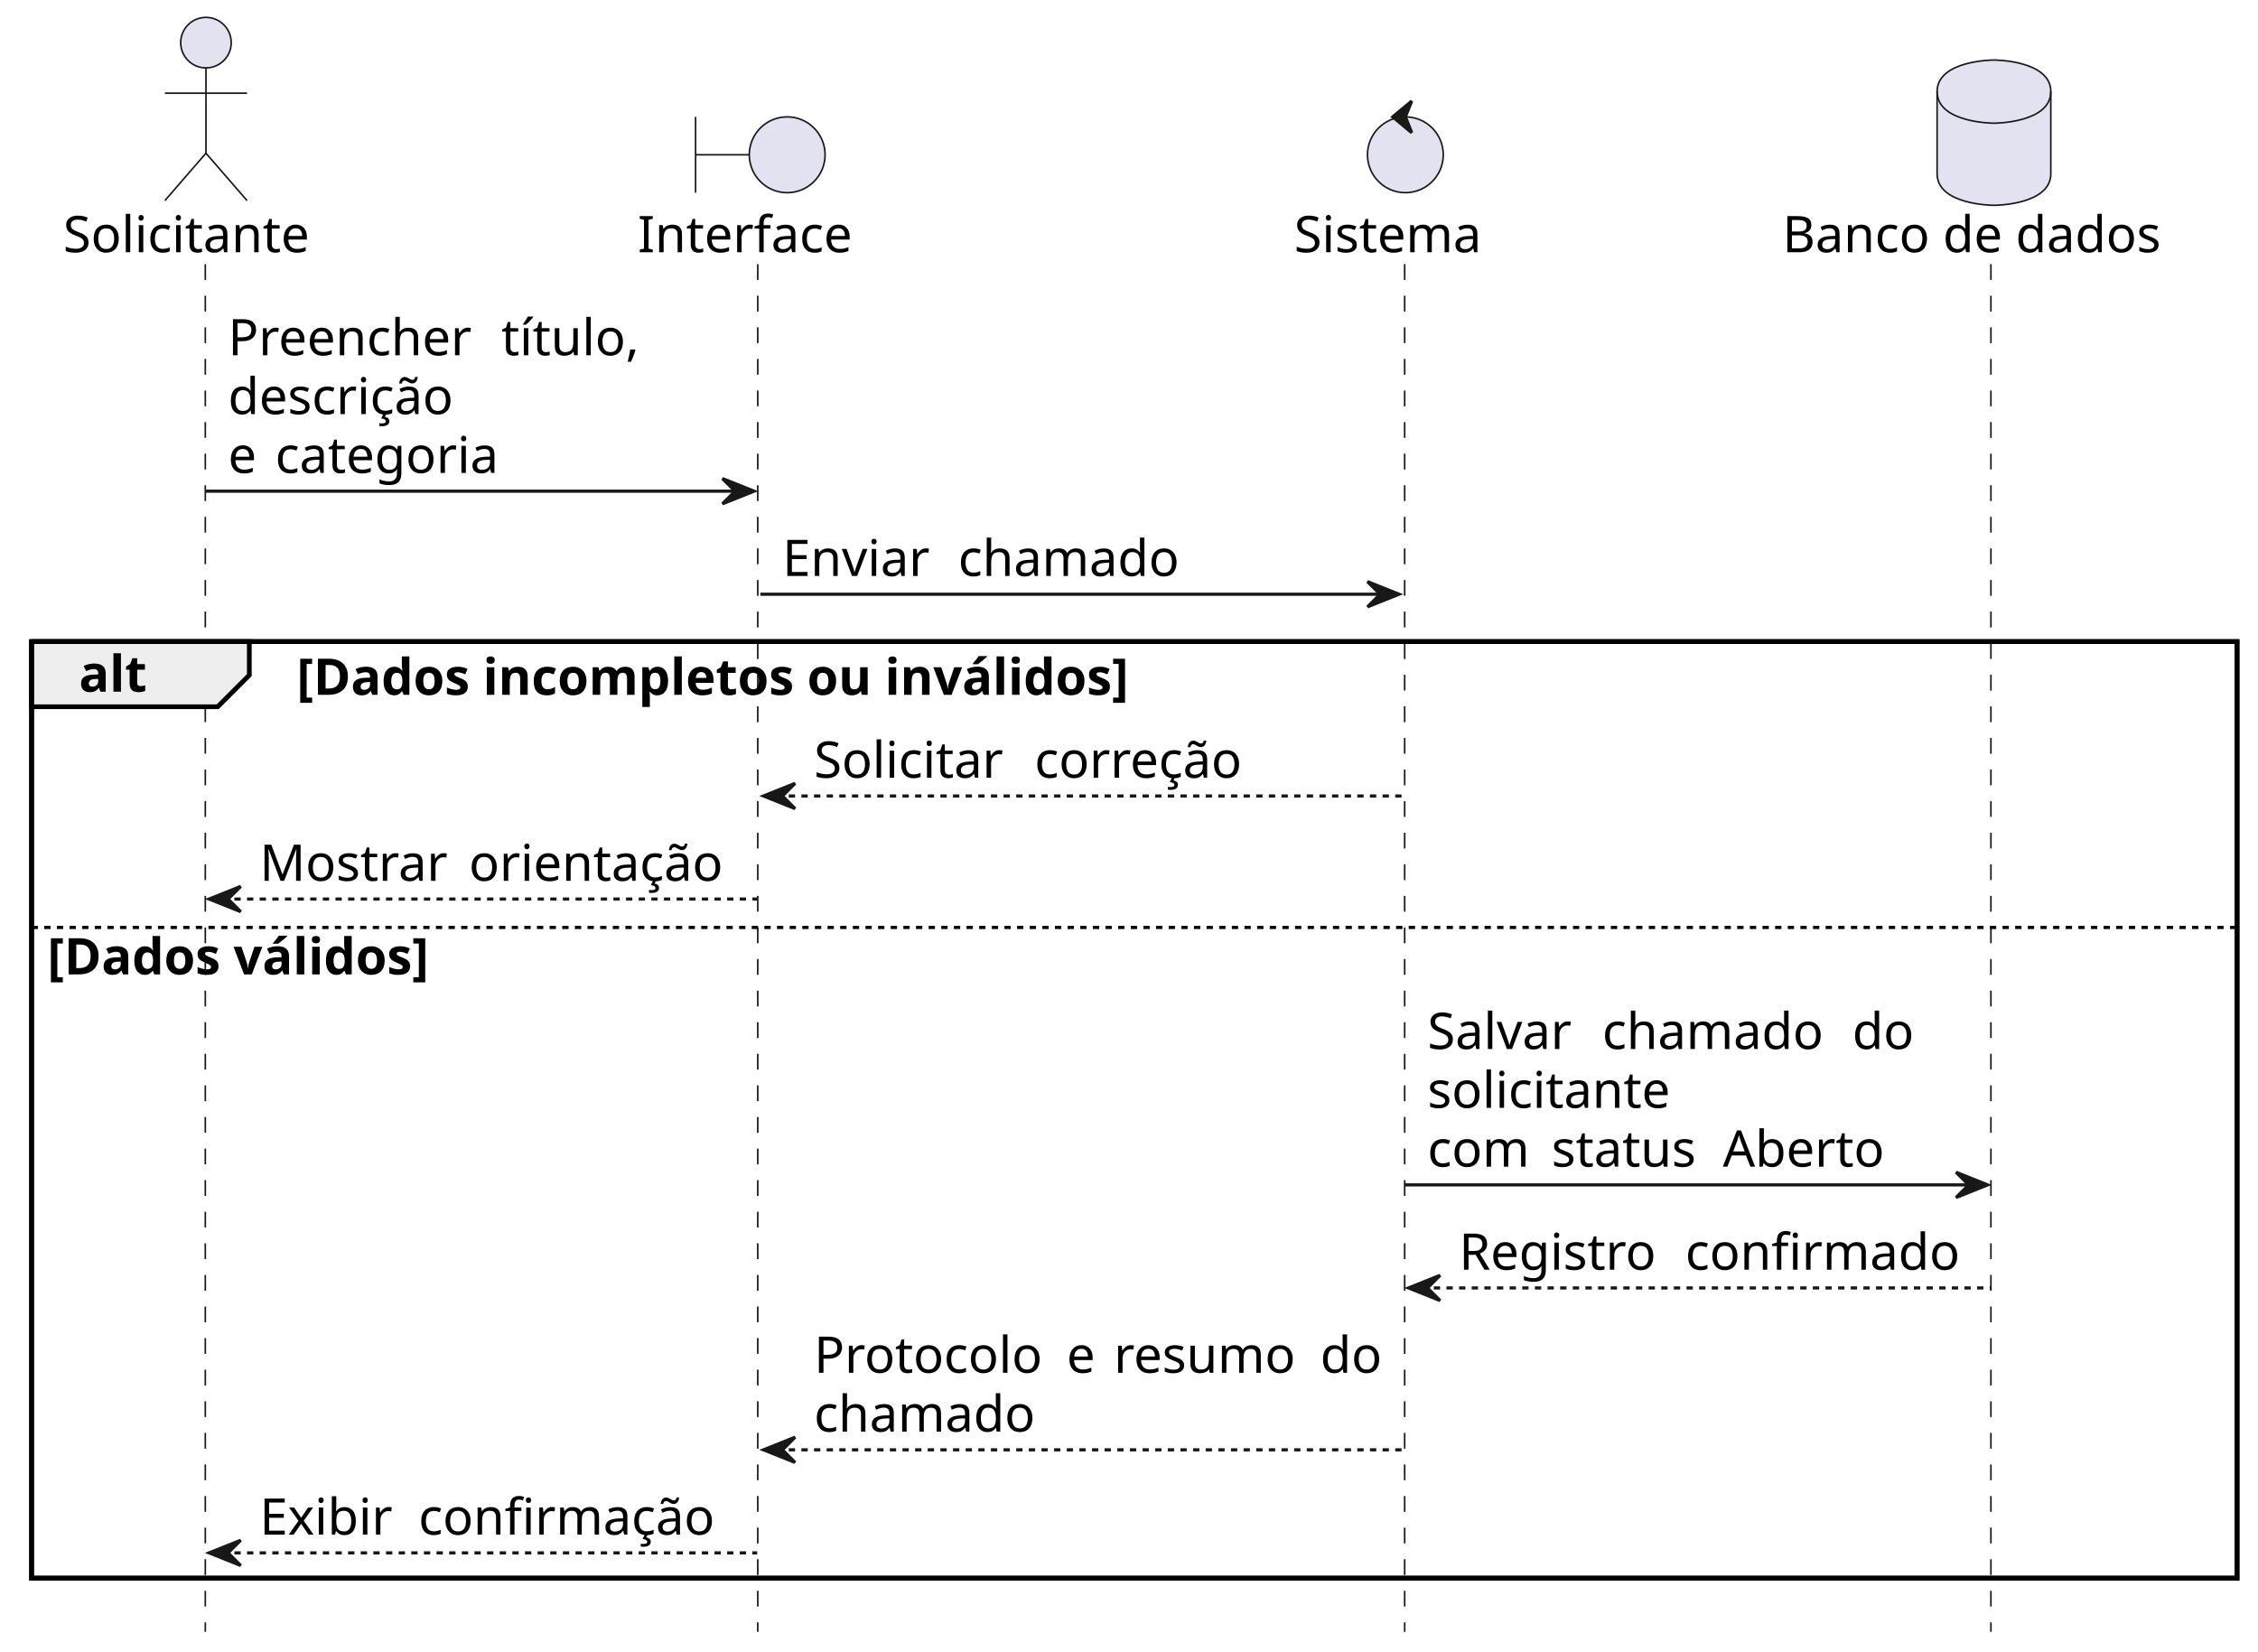
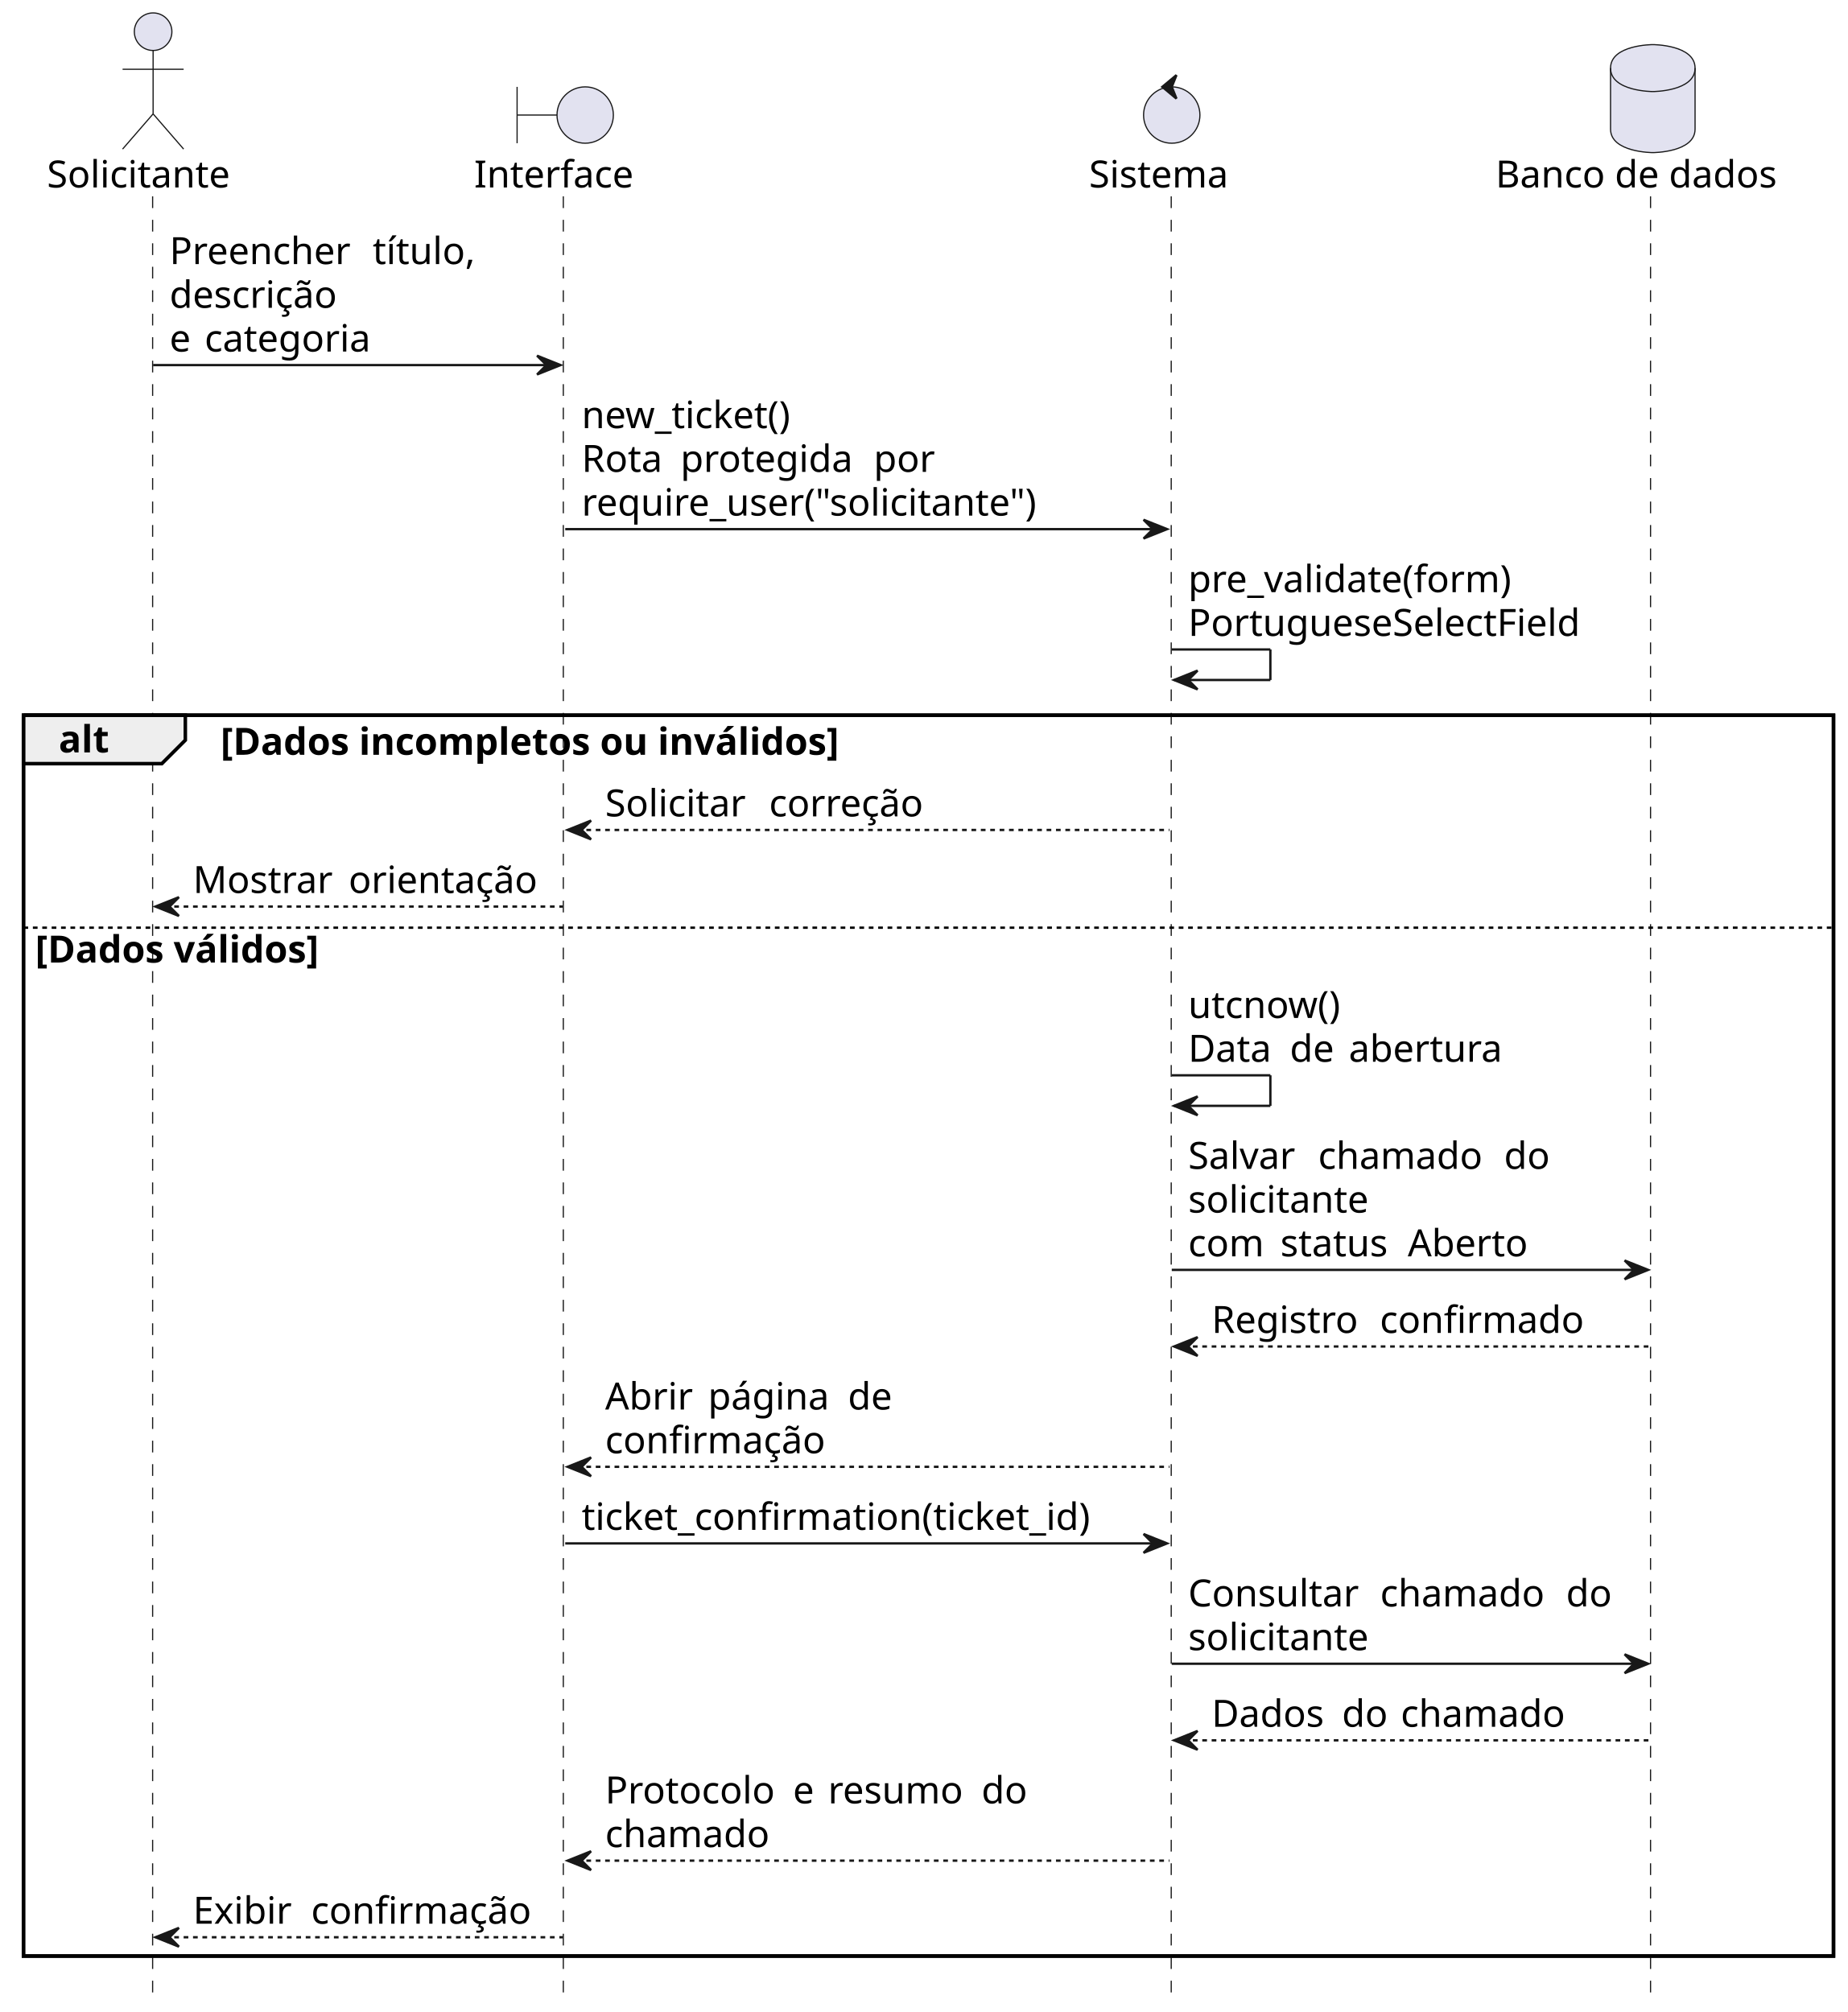
- <svg xmlns="http://www.w3.org/2000/svg" contentStyleType="text/css" data-diagram-type="SEQUENCE" height="1634.375px" preserveAspectRatio="none" style="width:2234px;height:1634px;background:#FFFFFF;" version="1.1" viewBox="0 0 2234 1634" width="2234.375px" zoomAndPan="magnify">
+ <svg xmlns="http://www.w3.org/2000/svg" contentStyleType="text/css" data-diagram-type="SEQUENCE" height="2678.125px" preserveAspectRatio="none" style="width:2459px;height:2678px;background:#FFFFFF;" version="1.1" viewBox="0 0 2459 2678" width="2459.375px" zoomAndPan="magnify">
  <defs />
  <g>
-     <rect fill="none" height="926.562" style="stroke:#000000;stroke-width:4.688;" width="2182.019" x="31.25" y="634.766" />
+     <rect fill="none" height="1651.562" style="stroke:#000000;stroke-width:4.688;" width="2408.948" x="31.25" y="951.953" />
    <g>
-       <rect fill="#000000" fill-opacity="0" height="1353.125" width="25" x="191.272" y="261.328" />
-       <line style="stroke:#181818;stroke-width:1.562;stroke-dasharray:15.625,15.625;" x1="203.125" x2="203.125" y1="261.328" y2="1614.453" />
+       <rect fill="#000000" fill-opacity="0" height="2395.312" width="25" x="191.272" y="261.328" />
+       <line style="stroke:#181818;stroke-width:1.562;stroke-dasharray:15.625,15.625;" x1="203.125" x2="203.125" y1="261.328" y2="2656.641" />
    </g>
    <g>
-       <rect fill="#000000" fill-opacity="0" height="1353.125" width="25" x="739.758" y="261.328" />
-       <line style="stroke:#181818;stroke-width:1.562;stroke-dasharray:15.625,15.625;" x1="749.707" x2="749.707" y1="261.328" y2="1614.453" />
+       <rect fill="#000000" fill-opacity="0" height="2395.312" width="25" x="739.758" y="261.328" />
+       <line style="stroke:#181818;stroke-width:1.562;stroke-dasharray:15.625,15.625;" x1="749.707" x2="749.707" y1="261.328" y2="2656.641" />
    </g>
    <g>
-       <rect fill="#000000" fill-opacity="0" height="1353.125" width="25" x="1377.942" y="261.328" />
-       <line style="stroke:#181818;stroke-width:1.562;stroke-dasharray:15.625,15.625;" x1="1389.746" x2="1389.746" y1="261.328" y2="1614.453" />
+       <rect fill="#000000" fill-opacity="0" height="2395.312" width="25" x="1546.96" y="261.328" />
+       <line style="stroke:#181818;stroke-width:1.562;stroke-dasharray:15.625,15.625;" x1="1558.765" x2="1558.765" y1="261.328" y2="2656.641" />
    </g>
    <g>
-       <rect fill="#000000" fill-opacity="0" height="1353.125" width="25" x="1960.266" y="261.328" />
-       <line style="stroke:#181818;stroke-width:1.562;stroke-dasharray:15.625,15.625;" x1="1969.763" x2="1969.763" y1="261.328" y2="1614.453" />
+       <rect fill="#000000" fill-opacity="0" height="2395.312" width="25" x="2187.195" y="261.328" />
+       <line style="stroke:#181818;stroke-width:1.562;stroke-dasharray:15.625,15.625;" x1="2196.692" x2="2196.692" y1="261.328" y2="2656.641" />
    </g>
    <g class="participant participant-head" data-participant="U">
      <text fill="#000000" font-family="sans-serif" font-size="50" lengthAdjust="spacing" textLength="263.794" x="62.5" y="249.536">Solicitante</text>
      <ellipse cx="203.772" cy="42.188" fill="#E2E2F0" rx="25" ry="25" style="stroke:#181818;stroke-width:1.562;" />
      <path d="M203.772,67.188 L203.772,151.562 M163.147,92.188 L244.397,92.188 M203.772,151.562 L163.147,198.438 M203.772,151.562 L244.397,198.438" fill="none" style="stroke:#181818;stroke-width:1.562;" />
    </g>
    <g class="participant participant-head" data-participant="I">
      <text fill="#000000" font-family="sans-serif" font-size="50" lengthAdjust="spacing" textLength="223.852" x="630.957" y="249.536">Interface</text>
      <path d="M688.196,115.625 L688.196,190.625 M688.196,153.125 L741.321,153.125" fill="none" style="stroke:#181818;stroke-width:1.562;" />
      <ellipse cx="778.821" cy="153.125" fill="#E2E2F0" rx="37.5" ry="37.5" style="stroke:#181818;stroke-width:1.562;" />
    </g>
    <g class="participant participant-head" data-participant="S">
-       <text fill="#000000" font-family="sans-serif" font-size="50" lengthAdjust="spacing" textLength="201.392" x="1280.371" y="249.536">Sistema</text>
-       <ellipse cx="1390.442" cy="153.125" fill="#E2E2F0" rx="37.5" ry="37.5" style="stroke:#181818;stroke-width:1.562;" />
-       <polygon fill="#181818" points="1377.942,115.625,1396.692,100,1390.442,115.625,1396.692,131.25,1377.942,115.625" style="stroke:#181818;stroke-width:3.125;" />
+       <text fill="#000000" font-family="sans-serif" font-size="50" lengthAdjust="spacing" textLength="201.392" x="1449.39" y="249.536">Sistema</text>
+       <ellipse cx="1559.46" cy="153.125" fill="#E2E2F0" rx="37.5" ry="37.5" style="stroke:#181818;stroke-width:1.562;" />
+       <polygon fill="#181818" points="1546.96,115.625,1565.71,100,1559.46,115.625,1565.71,131.25,1546.96,115.625" style="stroke:#181818;stroke-width:3.125;" />
    </g>
    <g class="participant participant-head" data-participant="B">
-       <text fill="#000000" font-family="sans-serif" font-size="50" lengthAdjust="spacing" textLength="399.756" x="1763.513" y="249.536">Banco de dados</text>
-       <path d="M1916.516,90.625 C1916.516,59.375 1972.766,59.375 1972.766,59.375 C1972.766,59.375 2029.016,59.375 2029.016,90.625 L2029.016,171.875 C2029.016,203.125 1972.766,203.125 1972.766,203.125 C1972.766,203.125 1916.516,203.125 1916.516,171.875 L1916.516,90.625" fill="#E2E2F0" style="stroke:#181818;stroke-width:1.562;" />
-       <path d="M1916.516,90.625 C1916.516,121.875 1972.766,121.875 1972.766,121.875 C1972.766,121.875 2029.016,121.875 2029.016,90.625" fill="none" style="stroke:#181818;stroke-width:1.562;" />
+       <text fill="#000000" font-family="sans-serif" font-size="50" lengthAdjust="spacing" textLength="399.756" x="1990.442" y="249.536">Banco de dados</text>
+       <path d="M2143.445,90.625 C2143.445,59.375 2199.695,59.375 2199.695,59.375 C2199.695,59.375 2255.945,59.375 2255.945,90.625 L2255.945,171.875 C2255.945,203.125 2199.695,203.125 2199.695,203.125 C2199.695,203.125 2143.445,203.125 2143.445,171.875 L2143.445,90.625" fill="#E2E2F0" style="stroke:#181818;stroke-width:1.562;" />
+       <path d="M2143.445,90.625 C2143.445,121.875 2199.695,121.875 2199.695,121.875 C2199.695,121.875 2255.945,121.875 2255.945,90.625" fill="none" style="stroke:#181818;stroke-width:1.562;" />
    </g>
    <g class="message" data-participant-1="U" data-participant-2="I">
      <polygon fill="#181818" points="714.758,473.438,746.008,485.938,714.758,498.438,727.258,485.938" style="stroke:#181818;stroke-width:3.125;" />
      <line style="stroke:#181818;stroke-width:3.125;" x1="203.772" x2="733.508" y1="485.938" y2="485.938" />
      <text fill="#000000" font-family="sans-serif" font-size="50" lengthAdjust="spacing" textLength="254.419" x="225.647" y="351.489">Preencher</text>
      <text fill="#000000" font-family="sans-serif" font-size="50" lengthAdjust="spacing" textLength="15.894" x="480.066" y="351.489"> </text>
      <text fill="#000000" font-family="sans-serif" font-size="50" lengthAdjust="spacing" textLength="145.166" x="495.959" y="351.489">título,</text>
      <text fill="#000000" font-family="sans-serif" font-size="50" lengthAdjust="spacing" textLength="239.209" x="225.647" y="409.692">descrição</text>
      <text fill="#000000" font-family="sans-serif" font-size="50" lengthAdjust="spacing" textLength="30.762" x="225.647" y="467.896">e</text>
      <text fill="#000000" font-family="sans-serif" font-size="50" lengthAdjust="spacing" textLength="15.894" x="256.409" y="467.896"> </text>
      <text fill="#000000" font-family="sans-serif" font-size="50" lengthAdjust="spacing" textLength="235.913" x="272.302" y="467.896">categoria</text>
    </g>
    <g class="message" data-participant-1="I" data-participant-2="S">
-       <polygon fill="#181818" points="1352.942,575.391,1384.192,587.891,1352.942,600.391,1365.442,587.891" style="stroke:#181818;stroke-width:3.125;" />
-       <line style="stroke:#181818;stroke-width:3.125;" x1="752.258" x2="1371.692" y1="587.891" y2="587.891" />
-       <text fill="#000000" font-family="sans-serif" font-size="50" lengthAdjust="spacing" textLength="157.959" x="774.133" y="569.849">Enviar</text>
-       <text fill="#000000" font-family="sans-serif" font-size="50" lengthAdjust="spacing" textLength="15.894" x="932.092" y="569.849"> </text>
-       <text fill="#000000" font-family="sans-serif" font-size="50" lengthAdjust="spacing" textLength="231.494" x="947.986" y="569.849">chamado</text>
+       <polygon fill="#181818" points="1521.96,691.797,1553.21,704.297,1521.96,716.797,1534.46,704.297" style="stroke:#181818;stroke-width:3.125;" />
+       <line style="stroke:#181818;stroke-width:3.125;" x1="752.258" x2="1540.71" y1="704.297" y2="704.297" />
+       <text fill="#000000" font-family="sans-serif" font-size="50" lengthAdjust="spacing" textLength="307.666" x="774.133" y="569.849">new_ticket()</text>
+       <text fill="#000000" font-family="sans-serif" font-size="50" lengthAdjust="spacing" textLength="115.576" x="774.133" y="628.052">Rota</text>
+       <text fill="#000000" font-family="sans-serif" font-size="50" lengthAdjust="spacing" textLength="15.894" x="889.71" y="628.052"> </text>
+       <text fill="#000000" font-family="sans-serif" font-size="50" lengthAdjust="spacing" textLength="241.26" x="905.603" y="628.052">protegida</text>
+       <text fill="#000000" font-family="sans-serif" font-size="50" lengthAdjust="spacing" textLength="15.894" x="1146.863" y="628.052"> </text>
+       <text fill="#000000" font-family="sans-serif" font-size="50" lengthAdjust="spacing" textLength="82.886" x="1162.756" y="628.052">por</text>
+       <text fill="#000000" font-family="sans-serif" font-size="50" lengthAdjust="spacing" textLength="657.129" x="774.133" y="686.255">require_user("solicitante")</text>
    </g>
-     <path d="M31.25,634.766 L246.655,634.766 L246.655,667.969 L215.405,699.219 L31.25,699.219 L31.25,634.766" fill="#EEEEEE" style="stroke:#000000;stroke-width:4.688;" />
-     <rect fill="none" height="926.562" style="stroke:#000000;stroke-width:4.688;" width="2182.019" x="31.25" y="634.766" />
-     <text fill="#000000" font-family="sans-serif" font-size="50" font-weight="bold" lengthAdjust="spacing" textLength="74.78" x="78.125" y="684.302">alt</text>
-     <text fill="#000000" font-family="sans-serif" font-size="50" font-weight="bold" lengthAdjust="spacing" textLength="939.941" x="293.53" y="687.427">[Dados incompletos ou inválidos]</text>
+     <g class="message" data-participant-1="S" data-participant-2="S">
+       <line style="stroke:#181818;stroke-width:3.125;" x1="1559.46" x2="1690.71" y1="864.453" y2="864.453" />
+       <line style="stroke:#181818;stroke-width:3.125;" x1="1690.71" x2="1690.71" y1="864.453" y2="905.078" />
+       <line style="stroke:#181818;stroke-width:3.125;" x1="1562.585" x2="1690.71" y1="905.078" y2="905.078" />
+       <polygon fill="#181818" points="1593.835,892.578,1562.585,905.078,1593.835,917.578,1581.335,905.078" style="stroke:#181818;stroke-width:3.125;" />
+       <text fill="#000000" font-family="sans-serif" font-size="50" lengthAdjust="spacing" textLength="465.283" x="1581.335" y="788.208">pre_validate(form)</text>
+       <text fill="#000000" font-family="sans-serif" font-size="50" lengthAdjust="spacing" textLength="556.885" x="1581.335" y="846.411">PortugueseSelectField</text>
+     </g>
+     <path d="M31.25,951.953 L246.655,951.953 L246.655,985.156 L215.405,1016.406 L31.25,1016.406 L31.25,951.953" fill="#EEEEEE" style="stroke:#000000;stroke-width:4.688;" />
+     <rect fill="none" height="1651.562" style="stroke:#000000;stroke-width:4.688;" width="2408.948" x="31.25" y="951.953" />
+     <text fill="#000000" font-family="sans-serif" font-size="50" font-weight="bold" lengthAdjust="spacing" textLength="74.78" x="78.125" y="1001.489">alt</text>
+     <text fill="#000000" font-family="sans-serif" font-size="50" font-weight="bold" lengthAdjust="spacing" textLength="939.941" x="293.53" y="1004.614">[Dados incompletos ou inválidos]</text>
    <g class="message" data-participant-1="S" data-participant-2="I">
-       <polygon fill="#181818" points="786.633,775,755.383,787.5,786.633,800,774.133,787.5" style="stroke:#181818;stroke-width:3.125;" />
-       <line style="stroke:#181818;stroke-width:3.125;stroke-dasharray:6.25,6.25;" x1="767.883" x2="1387.317" y1="787.5" y2="787.5" />
-       <text fill="#000000" font-family="sans-serif" font-size="50" lengthAdjust="spacing" textLength="202.295" x="805.383" y="769.458">Solicitar</text>
-       <text fill="#000000" font-family="sans-serif" font-size="50" lengthAdjust="spacing" textLength="15.894" x="1007.678" y="769.458"> </text>
-       <text fill="#000000" font-family="sans-serif" font-size="50" lengthAdjust="spacing" textLength="218.677" x="1023.572" y="769.458">correção</text>
+       <polygon fill="#181818" points="786.633,1092.188,755.383,1104.688,786.633,1117.188,774.133,1104.688" style="stroke:#181818;stroke-width:3.125;" />
+       <line style="stroke:#181818;stroke-width:3.125;stroke-dasharray:6.25,6.25;" x1="767.883" x2="1556.335" y1="1104.688" y2="1104.688" />
+       <text fill="#000000" font-family="sans-serif" font-size="50" lengthAdjust="spacing" textLength="202.295" x="805.383" y="1086.646">Solicitar</text>
+       <text fill="#000000" font-family="sans-serif" font-size="50" lengthAdjust="spacing" textLength="15.894" x="1007.678" y="1086.646"> </text>
+       <text fill="#000000" font-family="sans-serif" font-size="50" lengthAdjust="spacing" textLength="218.677" x="1023.572" y="1086.646">correção</text>
    </g>
    <g class="message" data-participant-1="I" data-participant-2="U">
-       <polygon fill="#181818" points="238.147,876.953,206.897,889.453,238.147,901.953,225.647,889.453" style="stroke:#181818;stroke-width:3.125;" />
-       <line style="stroke:#181818;stroke-width:3.125;stroke-dasharray:6.25,6.25;" x1="219.397" x2="749.133" y1="889.453" y2="889.453" />
-       <text fill="#000000" font-family="sans-serif" font-size="50" lengthAdjust="spacing" textLength="191.138" x="256.897" y="871.411">Mostrar</text>
-       <text fill="#000000" font-family="sans-serif" font-size="50" lengthAdjust="spacing" textLength="15.894" x="448.035" y="871.411"> </text>
-       <text fill="#000000" font-family="sans-serif" font-size="50" lengthAdjust="spacing" textLength="266.455" x="463.928" y="871.411">orientação</text>
+       <polygon fill="#181818" points="238.147,1194.141,206.897,1206.641,238.147,1219.141,225.647,1206.641" style="stroke:#181818;stroke-width:3.125;" />
+       <line style="stroke:#181818;stroke-width:3.125;stroke-dasharray:6.25,6.25;" x1="219.397" x2="749.133" y1="1206.641" y2="1206.641" />
+       <text fill="#000000" font-family="sans-serif" font-size="50" lengthAdjust="spacing" textLength="191.138" x="256.897" y="1188.599">Mostrar</text>
+       <text fill="#000000" font-family="sans-serif" font-size="50" lengthAdjust="spacing" textLength="15.894" x="448.035" y="1188.599"> </text>
+       <text fill="#000000" font-family="sans-serif" font-size="50" lengthAdjust="spacing" textLength="266.455" x="463.928" y="1188.599">orientação</text>
    </g>
-     <line style="stroke:#000000;stroke-width:3.125;stroke-dasharray:6.25,6.25;" x1="31.25" x2="2213.269" y1="917.578" y2="917.578" />
-     <text fill="#000000" font-family="sans-serif" font-size="50" font-weight="bold" lengthAdjust="spacing" textLength="438.769" x="46.875" y="963.989">[Dados válidos]</text>
+     <line style="stroke:#000000;stroke-width:3.125;stroke-dasharray:6.25,6.25;" x1="31.25" x2="2440.198" y1="1234.766" y2="1234.766" />
+     <text fill="#000000" font-family="sans-serif" font-size="50" font-weight="bold" lengthAdjust="spacing" textLength="438.769" x="46.875" y="1281.177">[Dados válidos]</text>
+     <g class="message" data-participant-1="S" data-participant-2="S">
+       <line style="stroke:#181818;stroke-width:3.125;" x1="1559.46" x2="1690.71" y1="1431.25" y2="1431.25" />
+       <line style="stroke:#181818;stroke-width:3.125;" x1="1690.71" x2="1690.71" y1="1431.25" y2="1471.875" />
+       <line style="stroke:#181818;stroke-width:3.125;" x1="1562.585" x2="1690.71" y1="1471.875" y2="1471.875" />
+       <polygon fill="#181818" points="1593.835,1459.375,1562.585,1471.875,1593.835,1484.375,1581.335,1471.875" style="stroke:#181818;stroke-width:3.125;" />
+       <text fill="#000000" font-family="sans-serif" font-size="50" lengthAdjust="spacing" textLength="220.972" x="1581.335" y="1355.005">utcnow()</text>
+       <text fill="#000000" font-family="sans-serif" font-size="50" lengthAdjust="spacing" textLength="119.385" x="1581.335" y="1413.208">Data</text>
+       <text fill="#000000" font-family="sans-serif" font-size="50" lengthAdjust="spacing" textLength="15.894" x="1700.72" y="1413.208"> </text>
+       <text fill="#000000" font-family="sans-serif" font-size="50" lengthAdjust="spacing" textLength="62.5" x="1716.614" y="1413.208">de</text>
+       <text fill="#000000" font-family="sans-serif" font-size="50" lengthAdjust="spacing" textLength="15.894" x="1779.114" y="1413.208"> </text>
+       <text fill="#000000" font-family="sans-serif" font-size="50" lengthAdjust="spacing" textLength="216.186" x="1795.007" y="1413.208">abertura</text>
+     </g>
    <g class="message" data-participant-1="S" data-participant-2="B">
-       <polygon fill="#181818" points="1935.266,1159.766,1966.516,1172.266,1935.266,1184.766,1947.766,1172.266" style="stroke:#181818;stroke-width:3.125;" />
-       <line style="stroke:#181818;stroke-width:3.125;" x1="1390.442" x2="1954.016" y1="1172.266" y2="1172.266" />
-       <text fill="#000000" font-family="sans-serif" font-size="50" lengthAdjust="spacing" textLength="157.056" x="1412.317" y="1037.817">Salvar</text>
-       <text fill="#000000" font-family="sans-serif" font-size="50" lengthAdjust="spacing" textLength="15.894" x="1569.373" y="1037.817"> </text>
-       <text fill="#000000" font-family="sans-serif" font-size="50" lengthAdjust="spacing" textLength="231.494" x="1585.266" y="1037.817">chamado</text>
-       <text fill="#000000" font-family="sans-serif" font-size="50" lengthAdjust="spacing" textLength="15.894" x="1816.76" y="1037.817"> </text>
-       <text fill="#000000" font-family="sans-serif" font-size="50" lengthAdjust="spacing" textLength="62.329" x="1832.654" y="1037.817">do</text>
-       <text fill="#000000" font-family="sans-serif" font-size="50" lengthAdjust="spacing" textLength="258.106" x="1412.317" y="1096.021">solicitante</text>
-       <text fill="#000000" font-family="sans-serif" font-size="50" lengthAdjust="spacing" textLength="106.787" x="1412.317" y="1154.224">com</text>
-       <text fill="#000000" font-family="sans-serif" font-size="50" lengthAdjust="spacing" textLength="15.894" x="1519.104" y="1154.224"> </text>
-       <text fill="#000000" font-family="sans-serif" font-size="50" lengthAdjust="spacing" textLength="153.638" x="1534.998" y="1154.224">status</text>
-       <text fill="#000000" font-family="sans-serif" font-size="50" lengthAdjust="spacing" textLength="15.894" x="1688.635" y="1154.224"> </text>
-       <text fill="#000000" font-family="sans-serif" font-size="50" lengthAdjust="spacing" textLength="167.456" x="1704.529" y="1154.224">Aberto</text>
+       <polygon fill="#181818" points="2162.195,1677.734,2193.445,1690.234,2162.195,1702.734,2174.695,1690.234" style="stroke:#181818;stroke-width:3.125;" />
+       <line style="stroke:#181818;stroke-width:3.125;" x1="1559.46" x2="2180.945" y1="1690.234" y2="1690.234" />
+       <text fill="#000000" font-family="sans-serif" font-size="50" lengthAdjust="spacing" textLength="157.056" x="1581.335" y="1555.786">Salvar</text>
+       <text fill="#000000" font-family="sans-serif" font-size="50" lengthAdjust="spacing" textLength="15.894" x="1738.391" y="1555.786"> </text>
+       <text fill="#000000" font-family="sans-serif" font-size="50" lengthAdjust="spacing" textLength="231.494" x="1754.285" y="1555.786">chamado</text>
+       <text fill="#000000" font-family="sans-serif" font-size="50" lengthAdjust="spacing" textLength="15.894" x="1985.779" y="1555.786"> </text>
+       <text fill="#000000" font-family="sans-serif" font-size="50" lengthAdjust="spacing" textLength="62.329" x="2001.672" y="1555.786">do</text>
+       <text fill="#000000" font-family="sans-serif" font-size="50" lengthAdjust="spacing" textLength="258.106" x="1581.335" y="1613.989">solicitante</text>
+       <text fill="#000000" font-family="sans-serif" font-size="50" lengthAdjust="spacing" textLength="106.787" x="1581.335" y="1672.192">com</text>
+       <text fill="#000000" font-family="sans-serif" font-size="50" lengthAdjust="spacing" textLength="15.894" x="1688.123" y="1672.192"> </text>
+       <text fill="#000000" font-family="sans-serif" font-size="50" lengthAdjust="spacing" textLength="153.638" x="1704.016" y="1672.192">status</text>
+       <text fill="#000000" font-family="sans-serif" font-size="50" lengthAdjust="spacing" textLength="15.894" x="1857.654" y="1672.192"> </text>
+       <text fill="#000000" font-family="sans-serif" font-size="50" lengthAdjust="spacing" textLength="167.456" x="1873.547" y="1672.192">Aberto</text>
    </g>
    <g class="message" data-participant-1="B" data-participant-2="S">
-       <polygon fill="#181818" points="1424.817,1261.719,1393.567,1274.219,1424.817,1286.719,1412.317,1274.219" style="stroke:#181818;stroke-width:3.125;" />
-       <line style="stroke:#181818;stroke-width:3.125;stroke-dasharray:6.25,6.25;" x1="1406.067" x2="1969.641" y1="1274.219" y2="1274.219" />
-       <text fill="#000000" font-family="sans-serif" font-size="50" lengthAdjust="spacing" textLength="207.935" x="1443.567" y="1256.177">Registro</text>
-       <text fill="#000000" font-family="sans-serif" font-size="50" lengthAdjust="spacing" textLength="15.894" x="1651.502" y="1256.177"> </text>
-       <text fill="#000000" font-family="sans-serif" font-size="50" lengthAdjust="spacing" textLength="283.496" x="1667.395" y="1256.177">confirmado</text>
+       <polygon fill="#181818" points="1593.835,1779.688,1562.585,1792.188,1593.835,1804.688,1581.335,1792.188" style="stroke:#181818;stroke-width:3.125;" />
+       <line style="stroke:#181818;stroke-width:3.125;stroke-dasharray:6.25,6.25;" x1="1575.085" x2="2196.57" y1="1792.188" y2="1792.188" />
+       <text fill="#000000" font-family="sans-serif" font-size="50" lengthAdjust="spacing" textLength="207.935" x="1612.585" y="1774.146">Registro</text>
+       <text fill="#000000" font-family="sans-serif" font-size="50" lengthAdjust="spacing" textLength="15.894" x="1820.52" y="1774.146"> </text>
+       <text fill="#000000" font-family="sans-serif" font-size="50" lengthAdjust="spacing" textLength="283.496" x="1836.414" y="1774.146">confirmado</text>
    </g>
    <g class="message" data-participant-1="S" data-participant-2="I">
-       <polygon fill="#181818" points="786.633,1421.875,755.383,1434.375,786.633,1446.875,774.133,1434.375" style="stroke:#181818;stroke-width:3.125;" />
-       <line style="stroke:#181818;stroke-width:3.125;stroke-dasharray:6.25,6.25;" x1="767.883" x2="1387.317" y1="1434.375" y2="1434.375" />
-       <text fill="#000000" font-family="sans-serif" font-size="50" lengthAdjust="spacing" textLength="234.058" x="805.383" y="1358.13">Protocolo</text>
-       <text fill="#000000" font-family="sans-serif" font-size="50" lengthAdjust="spacing" textLength="15.894" x="1039.441" y="1358.13"> </text>
-       <text fill="#000000" font-family="sans-serif" font-size="50" lengthAdjust="spacing" textLength="30.762" x="1055.334" y="1358.13">e</text>
-       <text fill="#000000" font-family="sans-serif" font-size="50" lengthAdjust="spacing" textLength="15.894" x="1086.096" y="1358.13"> </text>
-       <text fill="#000000" font-family="sans-serif" font-size="50" lengthAdjust="spacing" textLength="188.355" x="1101.99" y="1358.13">resumo</text>
-       <text fill="#000000" font-family="sans-serif" font-size="50" lengthAdjust="spacing" textLength="15.894" x="1290.344" y="1358.13"> </text>
-       <text fill="#000000" font-family="sans-serif" font-size="50" lengthAdjust="spacing" textLength="62.329" x="1306.238" y="1358.13">do</text>
-       <text fill="#000000" font-family="sans-serif" font-size="50" lengthAdjust="spacing" textLength="231.494" x="805.383" y="1416.333">chamado</text>
+       <polygon fill="#181818" points="786.633,1939.844,755.383,1952.344,786.633,1964.844,774.133,1952.344" style="stroke:#181818;stroke-width:3.125;" />
+       <line style="stroke:#181818;stroke-width:3.125;stroke-dasharray:6.25,6.25;" x1="767.883" x2="1556.335" y1="1952.344" y2="1952.344" />
+       <text fill="#000000" font-family="sans-serif" font-size="50" lengthAdjust="spacing" textLength="120.947" x="805.383" y="1876.099">Abrir</text>
+       <text fill="#000000" font-family="sans-serif" font-size="50" lengthAdjust="spacing" textLength="15.894" x="926.331" y="1876.099"> </text>
+       <text fill="#000000" font-family="sans-serif" font-size="50" lengthAdjust="spacing" textLength="170.337" x="942.224" y="1876.099">página</text>
+       <text fill="#000000" font-family="sans-serif" font-size="50" lengthAdjust="spacing" textLength="15.894" x="1112.561" y="1876.099"> </text>
+       <text fill="#000000" font-family="sans-serif" font-size="50" lengthAdjust="spacing" textLength="62.5" x="1128.455" y="1876.099">de</text>
+       <text fill="#000000" font-family="sans-serif" font-size="50" lengthAdjust="spacing" textLength="309.888" x="805.383" y="1934.302">confirmação</text>
+     </g>
+     <g class="message" data-participant-1="I" data-participant-2="S">
+       <polygon fill="#181818" points="1521.96,2041.797,1553.21,2054.297,1521.96,2066.797,1534.46,2054.297" style="stroke:#181818;stroke-width:3.125;" />
+       <line style="stroke:#181818;stroke-width:3.125;" x1="752.258" x2="1540.71" y1="2054.297" y2="2054.297" />
+       <text fill="#000000" font-family="sans-serif" font-size="50" lengthAdjust="spacing" textLength="732.202" x="774.133" y="2036.255">ticket_confirmation(ticket_id)</text>
+     </g>
+     <g class="message" data-participant-1="S" data-participant-2="B">
+       <polygon fill="#181818" points="2162.195,2201.953,2193.445,2214.453,2162.195,2226.953,2174.695,2214.453" style="stroke:#181818;stroke-width:3.125;" />
+       <line style="stroke:#181818;stroke-width:3.125;" x1="1559.46" x2="2180.945" y1="2214.453" y2="2214.453" />
+       <text fill="#000000" font-family="sans-serif" font-size="50" lengthAdjust="spacing" textLength="239.624" x="1581.335" y="2138.208">Consultar</text>
+       <text fill="#000000" font-family="sans-serif" font-size="50" lengthAdjust="spacing" textLength="15.894" x="1820.959" y="2138.208"> </text>
+       <text fill="#000000" font-family="sans-serif" font-size="50" lengthAdjust="spacing" textLength="231.494" x="1836.853" y="2138.208">chamado</text>
+       <text fill="#000000" font-family="sans-serif" font-size="50" lengthAdjust="spacing" textLength="15.894" x="2068.347" y="2138.208"> </text>
+       <text fill="#000000" font-family="sans-serif" font-size="50" lengthAdjust="spacing" textLength="62.329" x="2084.241" y="2138.208">do</text>
+       <text fill="#000000" font-family="sans-serif" font-size="50" lengthAdjust="spacing" textLength="258.106" x="1581.335" y="2196.411">solicitante</text>
+     </g>
+     <g class="message" data-participant-1="B" data-participant-2="S">
+       <polygon fill="#181818" points="1593.835,2303.906,1562.585,2316.406,1593.835,2328.906,1581.335,2316.406" style="stroke:#181818;stroke-width:3.125;" />
+       <line style="stroke:#181818;stroke-width:3.125;stroke-dasharray:6.25,6.25;" x1="1575.085" x2="2196.57" y1="2316.406" y2="2316.406" />
+       <text fill="#000000" font-family="sans-serif" font-size="50" lengthAdjust="spacing" textLength="157.519" x="1612.585" y="2298.364">Dados</text>
+       <text fill="#000000" font-family="sans-serif" font-size="50" lengthAdjust="spacing" textLength="15.894" x="1770.105" y="2298.364"> </text>
+       <text fill="#000000" font-family="sans-serif" font-size="50" lengthAdjust="spacing" textLength="62.329" x="1785.998" y="2298.364">do</text>
+       <text fill="#000000" font-family="sans-serif" font-size="50" lengthAdjust="spacing" textLength="15.894" x="1848.328" y="2298.364"> </text>
+       <text fill="#000000" font-family="sans-serif" font-size="50" lengthAdjust="spacing" textLength="231.494" x="1864.221" y="2298.364">chamado</text>
+     </g>
+     <g class="message" data-participant-1="S" data-participant-2="I">
+       <polygon fill="#181818" points="786.633,2464.062,755.383,2476.562,786.633,2489.062,774.133,2476.562" style="stroke:#181818;stroke-width:3.125;" />
+       <line style="stroke:#181818;stroke-width:3.125;stroke-dasharray:6.25,6.25;" x1="767.883" x2="1556.335" y1="2476.562" y2="2476.562" />
+       <text fill="#000000" font-family="sans-serif" font-size="50" lengthAdjust="spacing" textLength="234.058" x="805.383" y="2400.317">Protocolo</text>
+       <text fill="#000000" font-family="sans-serif" font-size="50" lengthAdjust="spacing" textLength="15.894" x="1039.441" y="2400.317"> </text>
+       <text fill="#000000" font-family="sans-serif" font-size="50" lengthAdjust="spacing" textLength="30.762" x="1055.334" y="2400.317">e</text>
+       <text fill="#000000" font-family="sans-serif" font-size="50" lengthAdjust="spacing" textLength="15.894" x="1086.096" y="2400.317"> </text>
+       <text fill="#000000" font-family="sans-serif" font-size="50" lengthAdjust="spacing" textLength="188.355" x="1101.99" y="2400.317">resumo</text>
+       <text fill="#000000" font-family="sans-serif" font-size="50" lengthAdjust="spacing" textLength="15.894" x="1290.344" y="2400.317"> </text>
+       <text fill="#000000" font-family="sans-serif" font-size="50" lengthAdjust="spacing" textLength="62.329" x="1306.238" y="2400.317">do</text>
+       <text fill="#000000" font-family="sans-serif" font-size="50" lengthAdjust="spacing" textLength="231.494" x="805.383" y="2458.521">chamado</text>
    </g>
    <g class="message" data-participant-1="I" data-participant-2="U">
-       <polygon fill="#181818" points="238.147,1523.828,206.897,1536.328,238.147,1548.828,225.647,1536.328" style="stroke:#181818;stroke-width:3.125;" />
-       <line style="stroke:#181818;stroke-width:3.125;stroke-dasharray:6.25,6.25;" x1="219.397" x2="749.133" y1="1536.328" y2="1536.328" />
-       <text fill="#000000" font-family="sans-serif" font-size="50" lengthAdjust="spacing" textLength="141.26" x="256.897" y="1518.286">Exibir</text>
-       <text fill="#000000" font-family="sans-serif" font-size="50" lengthAdjust="spacing" textLength="15.894" x="398.157" y="1518.286"> </text>
-       <text fill="#000000" font-family="sans-serif" font-size="50" lengthAdjust="spacing" textLength="309.888" x="414.05" y="1518.286">confirmação</text>
+       <polygon fill="#181818" points="238.147,2566.016,206.897,2578.516,238.147,2591.016,225.647,2578.516" style="stroke:#181818;stroke-width:3.125;" />
+       <line style="stroke:#181818;stroke-width:3.125;stroke-dasharray:6.25,6.25;" x1="219.397" x2="749.133" y1="2578.516" y2="2578.516" />
+       <text fill="#000000" font-family="sans-serif" font-size="50" lengthAdjust="spacing" textLength="141.26" x="256.897" y="2560.474">Exibir</text>
+       <text fill="#000000" font-family="sans-serif" font-size="50" lengthAdjust="spacing" textLength="15.894" x="398.157" y="2560.474"> </text>
+       <text fill="#000000" font-family="sans-serif" font-size="50" lengthAdjust="spacing" textLength="309.888" x="414.05" y="2560.474">confirmação</text>
    </g>
  </g>
</svg>
